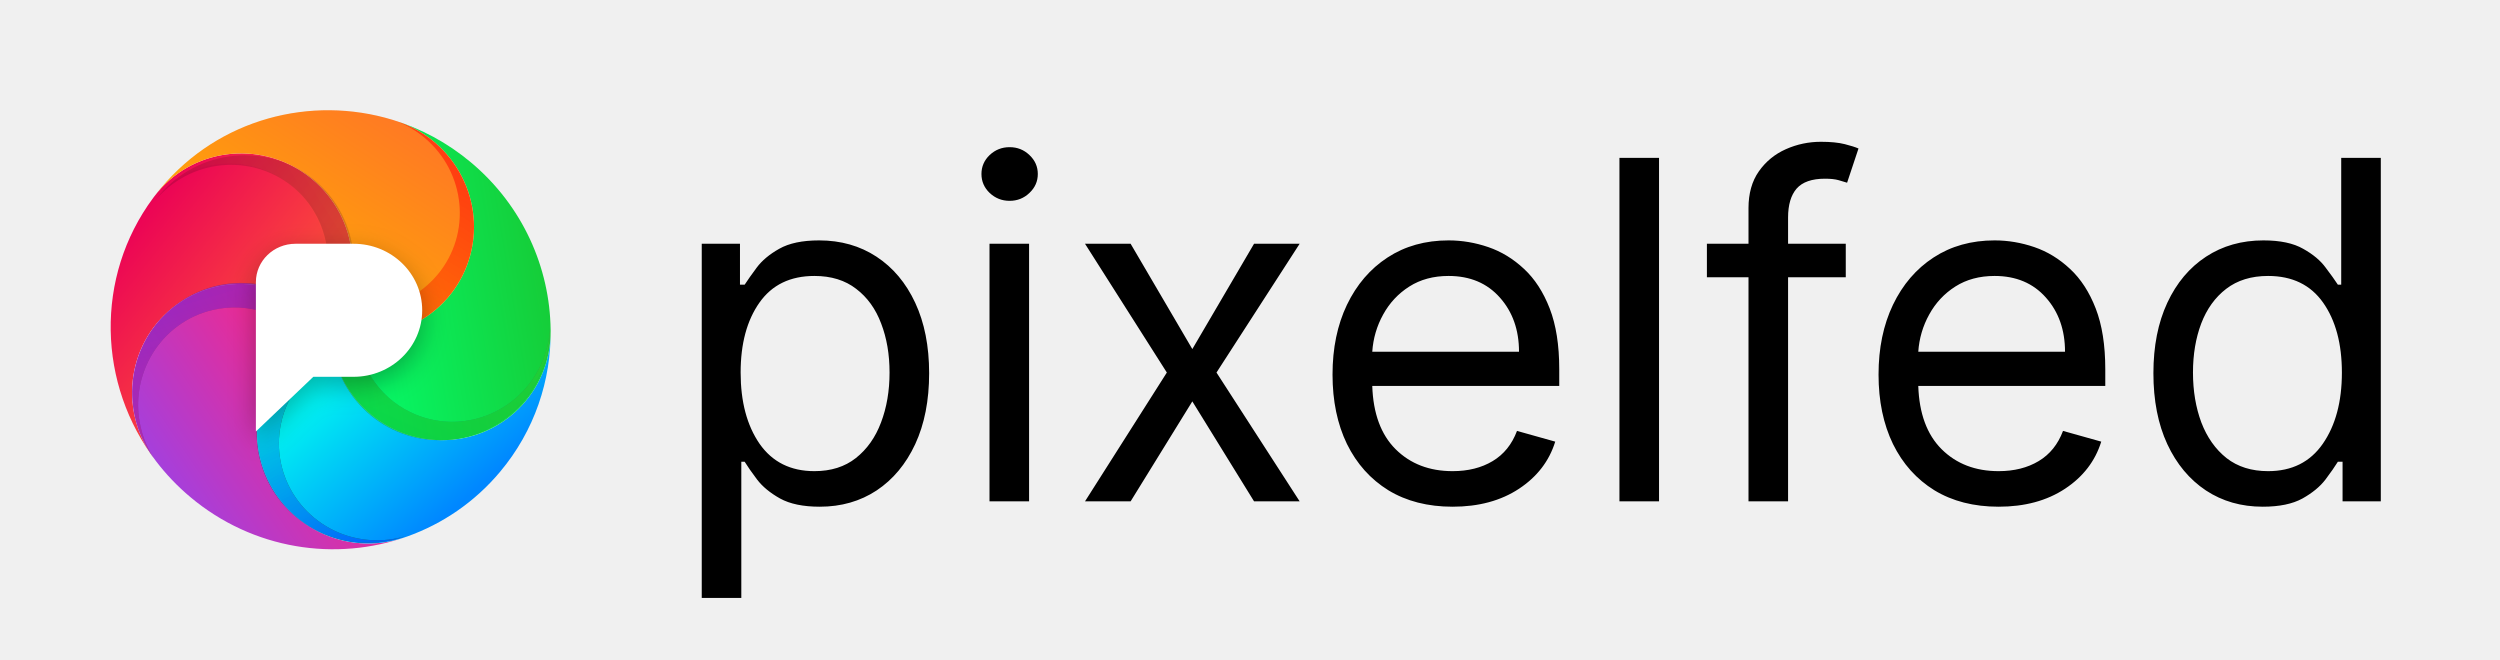
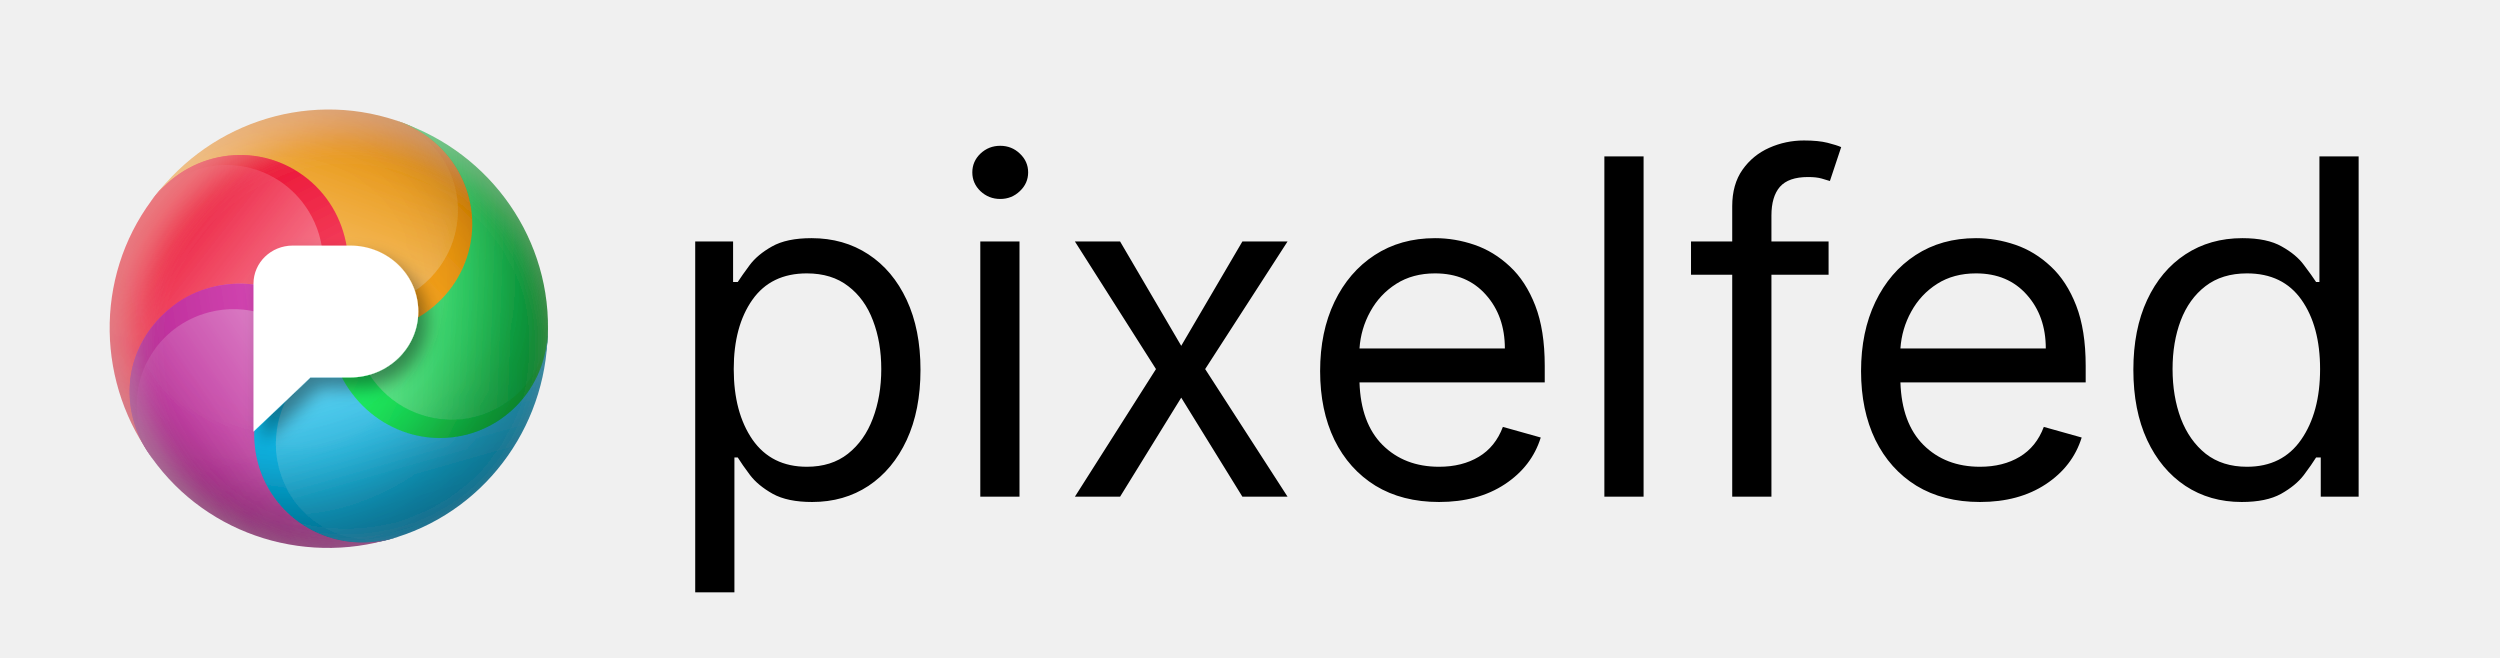
- <svg xmlns="http://www.w3.org/2000/svg" xmlns:xlink="http://www.w3.org/1999/xlink" width="282.347" height="74.533" viewBox="0 0 282.347 74.533" version="1.1" id="svg114">
-   <g transform="translate(6.9055313e-8,-0.4667972)" id="g993">
-     <path id="path58" d="M 37.345,37.709 C 33.278,32.146 25.503,30.871 19.977,34.861 14.452,38.851 13.268,46.596 17.334,52.158 l 0.308,0.421 C 11.011,43.906 10.685,31.741 17.295,22.826 l 0.118,-0.156 c 4.095,-5.442 11.877,-6.487 17.381,-2.334 5.504,4.153 6.646,11.931 2.55,17.374 z" style="fill:url(#g14)" />
-     <path id="path60" d="m 37.345,37.709 c -6.473,2.189 -9.878,9.222 -7.605,15.709 2.273,6.486 9.363,9.97 15.836,7.78 l 0.429,-0.145 c -8.05,2.88 -17.428,1.495 -24.513,-4.45 -1.457,-1.223 -2.741,-2.574 -3.849,-4.023 L 17.334,52.158 C 13.268,46.596 14.452,38.851 19.977,34.861 25.503,30.871 33.278,32.146 37.345,37.709 Z" style="fill:url(#g13)" />
-     <path id="path62" d="m 37.345,37.709 c 0.042,6.846 5.637,12.429 12.497,12.47 6.86,0.042 12.388,-5.474 12.346,-12.32 l -9.53e-4,-0.157 c 0.073,5.679 -1.798,11.389 -5.714,16.056 -2.883,3.436 -6.516,5.879 -10.468,7.293 l -0.429,0.145 C 39.102,63.387 32.012,59.904 29.739,53.417 27.467,46.931 30.872,39.898 37.345,37.709 Z" style="fill:url(#g12)" />
-     <path id="path64" d="M 37.345,37.709 C 43.882,39.864 50.868,36.343 52.948,29.846 55.029,23.348 51.416,16.334 44.878,14.179 l -0.535,-0.176 c 3.15,0.959 6.167,2.558 8.855,4.813 5.839,4.899 8.898,11.87 8.989,18.887 l 9.53e-4,0.157 c 0.042,6.846 -5.486,12.361 -12.346,12.32 -6.86,-0.042 -12.455,-5.625 -12.497,-12.47 z" style="fill:url(#g11)" />
-     <path id="path66" style="fill:url(#linearGradient995)" d="m 37.345,37.709 c 4.095,-5.442 2.954,-13.221 -2.55,-17.374 -5.504,-4.153 -13.286,-3.108 -17.381,2.334 l -0.118,0.156 c 0.293,-0.396 0.6,-0.785 0.921,-1.167 6.528,-7.78 16.895,-10.467 26.126,-7.656 l 0.535,0.176 c 6.537,2.155 10.151,9.169 8.07,15.667 -2.08,6.498 -9.066,10.018 -15.604,7.863 z" />
-     <g id="g72" style="opacity:0.544;fill:none" transform="matrix(-0.3746071,0.9271839,-0.9271852,-0.3746066,81.34224,14.62286)">
-       <path id="path68" d="m 28.379,9.27 0.187,-0.075 c 6.393,-2.551 13.67,0.5 16.253,6.814 2.583,6.315 -0.506,13.502 -6.899,16.053 -0.053,-1.007 -0.228,-1.979 -0.508,-2.904 3.43,-1.857 5.756,-5.456 5.756,-9.592 0,-6.037 -4.954,-10.93 -11.066,-10.93 -1.306,0 -2.559,0.223 -3.722,0.634 z" style="fill:url(#g9)" />
-       <path id="path70" d="m 28.379,9.27 0.187,-0.075 c 6.393,-2.551 13.67,0.5 16.253,6.814 2.583,6.315 -0.506,13.502 -6.899,16.053 -0.053,-1.007 -0.228,-1.979 -0.508,-2.904 3.43,-1.857 5.756,-5.456 5.756,-9.592 0,-6.037 -4.954,-10.93 -11.066,-10.93 -1.306,0 -2.559,0.223 -3.722,0.634 z" style="mix-blend-mode:overlay;fill:#000000;fill-opacity:0.5" />
+ <svg xmlns="http://www.w3.org/2000/svg" xmlns:xlink="http://www.w3.org/1999/xlink" version="1.1" width="285" height="75">
+   <defs>
+     <path id="drop_shape" d="M 25,25 C 20.778,19.646 13.003,18.371 7.477,22.361 1.952,26.351 0.768,34.096 4.834,39.658 l 0.308,0.421 C -1.489,31.406 -1.815,19.241 4.795,10.326 l 0.118,-0.156 C 9.008,4.727 16.349,3.192 22.245,7.492 27.816,11.555 29.095,19.557 24.999,24.999 Z" />
+     <path id="drop_seam" d="M 4.651,10.522 5.052,9.983 C 8.636,5.161 15.79,3.034 22.059,7.313 27.424,10.976 29.394,19.24 24.999,25.003 24.356,24.172 23.694,23.538 22.975,22.942 24.83,19.455 24.872,15.024 22.61,11.454 19.309,6.244 12.487,4.741 7.372,8.098 c -1.093,0.717 -2.054,1.542 -2.803,2.535 z" />
+     <path id="center_logo_shape" d="m 22.886,30.523 h 4.545 c 4.281,0 7.752,-3.364 7.752,-7.513 0,-4.149 -3.471,-7.513 -7.752,-7.513 h -6.56 c -2.47,0 -4.472,1.941 -4.472,4.334 v 16.87 z" />
+     <linearGradient id="drop_shape_red_gradient" gradientTransform="rotate(45 0.5 0.5)">
+       <stop stop-color="#ea0d30" offset="0" />
+       <stop stop-color="#fbafbb" offset="1" />
+     </linearGradient>
+     <linearGradient id="drop_seam_red_gradient" gradientTransform="rotate(60 0.5 0.5)">
+       <stop stop-color="#ea0d30" offset="0" />
+       <stop stop-color="#f54a65" offset="1" />
+     </linearGradient>
+     <linearGradient id="drop_shape_yellow_gradient" gradientTransform="rotate(45 0.5 0.5)">
+       <stop stop-color="#e58d00" offset="0" />
+       <stop stop-color="#ffd899" offset="1" />
+     </linearGradient>
+     <linearGradient id="drop_seam_yellow_gradient" gradientTransform="rotate(60 0.5 0.5)">
+       <stop stop-color="#e58d00" offset="0" />
+       <stop stop-color="#ffaf2e" offset="1" />
+     </linearGradient>
+     <linearGradient id="drop_shape_green_gradient" gradientTransform="rotate(45 0.5 0.5)">
+       <stop stop-color="#0bc346" offset="0" />
+       <stop stop-color="#89f8ac" offset="1" />
+     </linearGradient>
+     <linearGradient id="drop_seam_green_gradient" gradientTransform="rotate(60 0.5 0.5)">
+       <stop stop-color="#0bc346" offset="0" />
+       <stop stop-color="#23f365" offset="1" />
+     </linearGradient>
+     <linearGradient id="drop_shape_blue_gradient" gradientTransform="rotate(45 0.5 0.5)">
+       <stop stop-color="#00a6d4" offset="0" />
+       <stop stop-color="#88e5ff" offset="1" />
+     </linearGradient>
+     <linearGradient id="drop_seam_blue_gradient" gradientTransform="rotate(60 0.5 0.5)">
+       <stop stop-color="#00a6d4" offset="0" />
+       <stop stop-color="#1dceff" offset="1" />
+     </linearGradient>
+     <linearGradient id="drop_shape_purple_gradient" gradientTransform="rotate(45 0.5 0.5)">
+       <stop stop-color="#b92896" offset="0" />
+       <stop stop-color="#eca8dc" offset="1" />
+     </linearGradient>
+     <linearGradient id="drop_seam_purple_gradient" gradientTransform="rotate(60 0.5 0.5)">
+       <stop stop-color="#b92896" offset="0" />
+       <stop stop-color="#d94fb8" offset="1" />
+     </linearGradient>
+     <filter id="outset_shadow" x="-2" y="-2" width="4" height="4">
+       <feFlood flood-color="#0006" />
+       <feComposite operator="in" in2="SourceAlpha" in="shadowOffset" />
+       <feGaussianBlur stdDeviation="1" />
+       <feOffset result="shadowOffset" in="shadowOffset" dx="1" dy="1.2" />
+       <feComposite operator="out" in2="SourceGraphic" in="shadowOffset" />
+       <feComposite operator="over" in2="shadowOffset" in="SourceGraphic" />
+     </filter>
+     <filter id="inset_shadow">
+       <feFlood flood-color="#0006" />
+       <feComposite operator="out" in2="SourceAlpha" in="shadowOffset" />
+       <feGaussianBlur stdDeviation="5" />
+       <feOffset result="shadowOffset" in="shadowOffset" dx="-5" dy="-5" />
+       <feFlood flood-color="#fff3" />
+       <feComposite operator="out" in2="SourceAlpha" in="lightOffset" />
+       <feGaussianBlur stdDeviation="2" />
+       <feOffset result="lightOffset" in="lightOffset" dx="2" dy="2" />
+       <feComposite operator="atop" in2="SourceGraphic" in="shadowOffset" />
+       <feComposite operator="atop" in2="result" in="shadowOffset" />
+       <feComposite operator="atop" in2="result" in="lightOffset" />
+     </filter>
+   </defs>
+   <g id="logo" transform="translate(12.5,12.5)">
+     <g id="wheel_filter" filter="url(#inset_shadow)">
+       <g id="wheel">
+         <g id="drop_red" transform="rotate(0,25,25)">
+           <use id="drop_shape_red" xlink:href="#drop_shape" style="fill:url(#drop_shape_red_gradient)" />
+           <use id="drop_seam_red" xlink:href="#drop_seam" style="fill:url(#drop_seam_red_gradient)" />
+         </g>
+         <g id="drop_yellow" transform="rotate(72,25,25)">
+           <use id="drop_shape_yellow" xlink:href="#drop_shape" style="fill:url(#drop_shape_yellow_gradient)" />
+           <use id="drop_seam_yellow" xlink:href="#drop_seam" style="fill:url(#drop_seam_yellow_gradient)" />
+         </g>
+         <g id="drop_green" transform="rotate(144,25,25)">
+           <use id="drop_shape_green" xlink:href="#drop_shape" style="fill:url(#drop_shape_green_gradient)" />
+           <use id="drop_seam_green" xlink:href="#drop_seam" style="fill:url(#drop_seam_green_gradient)" />
+         </g>
+         <g id="drop_blue" transform="rotate(216,25,25)">
+           <use id="drop_shape_blue" xlink:href="#drop_shape" style="fill:url(#drop_shape_blue_gradient)" />
+           <use id="drop_seam_blue" xlink:href="#drop_seam" style="fill:url(#drop_seam_blue_gradient)" />
+         </g>
+         <g id="drop_purple" transform="rotate(288,25,25)">
+           <use id="drop_shape_purple" xlink:href="#drop_shape" style="fill:url(#drop_shape_purple_gradient)" />
+           <use id="drop_seam_purple" xlink:href="#drop_seam" style="fill:url(#drop_seam_purple_gradient)" />
+         </g>
+       </g>
    </g>
-     <path id="path74" style="opacity:0.1;fill:url(#g8)" d="m 37.345,37.709 c 4.095,-5.442 2.954,-13.221 -2.55,-17.374 -5.504,-4.153 -13.286,-3.108 -17.381,2.334 l -0.118,0.156 c 0.293,-0.396 0.6,-0.785 0.921,-1.167 6.528,-7.78 16.895,-10.467 26.126,-7.656 l 0.535,0.176 c 6.537,2.155 10.151,9.169 8.07,15.667 -2.08,6.498 -9.066,10.018 -15.604,7.863 z" />
-     <path id="path76" style="opacity:0.18;fill:url(#g7)" d="m 17.324,22.991 0.122,-0.16 c 4.166,-5.48 11.975,-6.612 17.441,-2.53 5.466,4.082 6.521,11.834 2.355,17.314 -0.564,-0.836 -1.215,-1.579 -1.932,-2.228 1.984,-3.358 2.123,-7.641 -0.007,-11.186 -3.109,-5.175 -9.876,-6.818 -15.115,-3.67 -1.119,0.673 -2.078,1.509 -2.864,2.46 z" />
-     <g id="g82" style="opacity:0.18;fill:none" transform="matrix(0.8571685,-0.5150381,0.5150388,0.8571673,7.227709,16.83421)">
-       <path id="path78" d="m 5.546,10.697 0.187,-0.075 c 6.393,-2.551 13.67,0.5 16.253,6.814 2.583,6.315 -0.506,13.502 -6.899,16.053 -0.053,-1.007 -0.228,-1.979 -0.508,-2.904 3.43,-1.857 5.756,-5.456 5.756,-9.592 0,-6.037 -4.955,-10.93 -11.066,-10.93 -1.306,0 -2.559,0.223 -3.722,0.634 z" style="fill:url(#linearGradient997)" />
-       <path id="path80" d="m 5.546,10.697 0.187,-0.075 c 6.393,-2.551 13.67,0.5 16.253,6.814 2.583,6.315 -0.506,13.502 -6.899,16.053 -0.053,-1.007 -0.228,-1.979 -0.508,-2.904 3.43,-1.857 5.756,-5.456 5.756,-9.592 0,-6.037 -4.955,-10.93 -11.066,-10.93 -1.306,0 -2.559,0.223 -3.722,0.634 z" style="mix-blend-mode:multiply;fill:#000000;fill-opacity:0.773" />
+     <g id="center_logo">
+       <use id="center_logo_use" xlink:href="#center_logo_shape" style="fill:#ffffff;filter:url(#outset_shadow)" />
    </g>
-     <g id="g88" style="opacity:0.584;fill:none" transform="matrix(-0.2249514,-0.9743701,0.9743715,-0.2249511,-3.413458,67.92144)">
-       <path id="path84" d="m 10.654,23.765 0.187,-0.075 c 6.393,-2.551 13.67,0.5 16.253,6.814 2.583,6.315 -0.506,13.502 -6.899,16.053 -0.053,-1.007 -0.228,-1.979 -0.508,-2.904 3.43,-1.857 5.756,-5.456 5.756,-9.592 0,-6.037 -4.954,-10.93 -11.066,-10.93 -1.306,0 -2.559,0.223 -3.722,0.634 z" style="fill:url(#linearGradient999)" />
-       <path id="path86" d="m 10.654,23.765 0.187,-0.075 c 6.393,-2.551 13.67,0.5 16.253,6.814 2.583,6.315 -0.506,13.502 -6.899,16.053 -0.053,-1.007 -0.228,-1.979 -0.508,-2.904 3.43,-1.857 5.756,-5.456 5.756,-9.592 0,-6.037 -4.954,-10.93 -11.066,-10.93 -1.306,0 -2.559,0.223 -3.722,0.634 z" style="mix-blend-mode:overlay;fill:#000000;fill-opacity:0.503" />
-     </g>
-     <g id="g94" style="opacity:0.562;fill:none" transform="matrix(-0.998631,-0.05233596,0.05233603,-0.9986295,69.65441,85.04873)">
-       <path id="path90" d="m 25.135,22.732 0.187,-0.075 c 6.393,-2.551 13.67,0.5 16.253,6.814 2.583,6.315 -0.506,13.502 -6.899,16.053 -0.053,-1.007 -0.228,-1.979 -0.508,-2.904 3.43,-1.857 5.756,-5.456 5.756,-9.592 0,-6.037 -4.955,-10.93 -11.066,-10.93 -1.306,0 -2.559,0.223 -3.722,0.634 z" style="fill:url(#g3)" />
-       <path id="path92" d="m 25.135,22.732 0.187,-0.075 c 6.393,-2.551 13.67,0.5 16.253,6.814 2.583,6.315 -0.506,13.502 -6.899,16.053 -0.053,-1.007 -0.228,-1.979 -0.508,-2.904 3.43,-1.857 5.756,-5.456 5.756,-9.592 0,-6.037 -4.955,-10.93 -11.066,-10.93 -1.306,0 -2.559,0.223 -3.722,0.634 z" style="mix-blend-mode:overlay;fill:#000000" />
-     </g>
-     <path id="path96" d="m 44.687,14.116 0.191,0.063 c 6.537,2.155 10.151,9.169 8.07,15.667 -2.08,6.498 -9.066,10.018 -15.604,7.863 0.606,-0.806 1.098,-1.663 1.478,-2.552 3.821,0.782 7.916,-0.48 10.575,-3.648 3.88,-4.624 3.231,-11.558 -1.451,-15.486 -1,-0.839 -2.104,-1.474 -3.258,-1.907 z" style="mix-blend-mode:overlay;fill:#000000;fill-opacity:0.496" />
-     <path id="path98" d="m 24.101,55.523 h 4.545 c 4.281,0 7.752,-3.364 7.752,-7.513 0,-4.149 -3.471,-7.513 -7.752,-7.513 h -6.56 c -2.47,0 -4.472,1.941 -4.472,4.334 v 16.87 z" style="fill:#000000;filter:url(#filter-18-3)" transform="matrix(1.000001,0,0,1,11.285,-12.5)" />
-     <path id="path100" d="m 35.386,43.023 h 4.545 c 4.281,0 7.752,-3.364 7.752,-7.513 0,-4.149 -3.471,-7.513 -7.752,-7.513 h -6.56 c -2.47,0 -4.472,1.941 -4.472,4.334 v 16.87 z" style="fill:#ffffff" />
  </g>
-   <defs id="defs61">
-     <rect id="path-1" x="0" y="0.112" width="50" height="49.776" />
-     <linearGradient x1="1" y1="0.558" x2="0" y2="0.601" id="linearGradient-3">
-       <stop stop-color="#FF5C34" offset="0%" id="stop7" />
-       <stop stop-color="#EB0256" offset="100%" id="stop9" />
-     </linearGradient>
-     <linearGradient x1="18.604" y1="60.089" x2="29.552" y2="34.263" id="linearGradient-4" gradientTransform="scale(1.218163,0.820908)" gradientUnits="userSpaceOnUse">
-       <stop stop-color="#A63FDB" offset="0%" id="stop12" />
-       <stop stop-color="#FF257E" offset="100%" id="stop14" />
-     </linearGradient>
-     <linearGradient x1="31.906" y1="22.861" x2="56.143" y2="28.198" id="linearGradient-5" gradientTransform="scale(0.8786187,1.13815)" gradientUnits="userSpaceOnUse">
-       <stop stop-color="#00FFF0" offset="0%" id="stop17" />
-       <stop stop-color="#0087FF" offset="100%" id="stop19" />
-     </linearGradient>
-     <linearGradient x1="40.014" y1="3.05" x2="21.611" y2="22.693" id="linearGradient-6" gradientTransform="scale(1.047997,0.9542011)" gradientUnits="userSpaceOnUse">
-       <stop stop-color="#17C934" offset="0%" id="stop22" />
-       <stop stop-color="#03FF6E" offset="100%" id="stop24" />
-     </linearGradient>
-     <linearGradient x1="0.5" y1="1.119" x2="0.306" y2="0" id="linearGradient-7">
-       <stop stop-color="#FFB000" offset="0%" id="stop27" />
-       <stop stop-color="#FF7725" offset="100%" id="stop29" />
-     </linearGradient>
-     <path d="M 25.88,24.664 C 25.519,17.862 19.644,12.638 12.758,12.994 5.873,13.351 0.583,19.153 0.944,25.954 l 0.01,0.195 c -0.03,-0.492 -0.045,-0.987 -0.045,-1.486 0,-10.156 6.215,-18.878 15.093,-22.659 l 0.523,-0.209 c 6.393,-2.551 13.67,0.5 16.253,6.814 2.583,6.315 -0.506,13.502 -6.899,16.053 z" id="path-8" />
-     <path d="m 16.339,1.871 0.187,-0.075 c 6.393,-2.551 13.67,0.5 16.253,6.814 2.583,6.315 -0.506,13.502 -6.899,16.053 -0.053,-1.007 -0.228,-1.979 -0.508,-2.904 3.43,-1.857 5.756,-5.456 5.756,-9.592 0,-6.037 -4.954,-10.93 -11.066,-10.93 -1.306,0 -2.559,0.223 -3.722,0.634 z" id="path-9" />
-     <linearGradient x1="16.691" y1="19.196" x2="57.873" y2="21.721" id="linearGradient-10" gradientTransform="scale(0.8544198,1.170385)" gradientUnits="userSpaceOnUse">
-       <stop stop-color="#9EE85D" offset="0%" id="stop34" />
-       <stop stop-color="#0ED061" offset="100%" id="stop36" />
-     </linearGradient>
-     <path d="m 28.379,9.27 0.187,-0.075 c 6.393,-2.551 13.67,0.5 16.253,6.814 2.583,6.315 -0.506,13.502 -6.899,16.053 -0.053,-1.007 -0.228,-1.979 -0.508,-2.904 3.43,-1.857 5.756,-5.456 5.756,-9.592 0,-6.037 -4.954,-10.93 -11.066,-10.93 -1.306,0 -2.559,0.223 -3.722,0.634 z" id="path-11" />
-     <linearGradient x1="38.66" y1="42.314" x2="29.418" y2="17.769" id="linearGradient-12" gradientTransform="scale(0.8544198,1.170385)" gradientUnits="userSpaceOnUse">
-       <stop stop-color="#21EFE3" offset="0%" id="stop40" />
-       <stop stop-color="#2598FF" offset="100%" id="stop42" />
-     </linearGradient>
-     <path d="m 25.135,22.732 0.187,-0.075 c 6.393,-2.551 13.67,0.5 16.253,6.814 2.583,6.315 -0.506,13.502 -6.899,16.053 -0.053,-1.007 -0.228,-1.979 -0.508,-2.904 3.43,-1.857 5.756,-5.456 5.756,-9.592 0,-6.037 -4.955,-10.93 -11.066,-10.93 -1.306,0 -2.559,0.223 -3.722,0.634 z" id="path-13" />
-     <linearGradient x1="32.778" y1="31.292" x2="-5.737" y2="34.564" id="linearGradient-14" gradientTransform="scale(0.8544198,1.170385)" gradientUnits="userSpaceOnUse">
-       <stop stop-color="#A63FDB" offset="0%" id="stop46" />
-       <stop stop-color="#FF257E" offset="100%" id="stop48" />
-     </linearGradient>
-     <path d="m 10.654,23.765 0.187,-0.075 c 6.393,-2.551 13.67,0.5 16.253,6.814 2.583,6.315 -0.506,13.502 -6.899,16.053 -0.053,-1.007 -0.228,-1.979 -0.508,-2.904 3.43,-1.857 5.756,-5.456 5.756,-9.592 0,-6.037 -4.954,-10.93 -11.066,-10.93 -1.306,0 -2.559,0.223 -3.722,0.634 z" id="path-15" />
-     <path d="m 5.546,10.697 0.187,-0.075 c 6.393,-2.551 13.67,0.5 16.253,6.814 2.583,6.315 -0.506,13.502 -6.899,16.053 -0.053,-1.007 -0.228,-1.979 -0.508,-2.904 3.43,-1.857 5.756,-5.456 5.756,-9.592 0,-6.037 -4.955,-10.93 -11.066,-10.93 -1.306,0 -2.559,0.223 -3.722,0.634 z" id="path-16" />
-     <path d="m 35.632,42.373 h 4.545 c 4.281,0 7.752,-3.364 7.752,-7.513 0,-4.149 -3.471,-7.513 -7.752,-7.513 h -6.56 c -2.47,0 -4.472,1.941 -4.472,4.334 v 16.87 z" id="path-17" />
-     <filter x="-0.266" y="-0.189" width="1.532" height="1.472" filterUnits="objectBoundingBox" id="filter-18">
-       <feOffset dx="0" dy="1" in="SourceAlpha" result="shadowOffsetOuter1" id="feOffset54" />
-       <feGaussianBlur stdDeviation="1.5" in="shadowOffsetOuter1" result="shadowBlurOuter1" id="feGaussianBlur56" />
-       <feColorMatrix values="0 0 0 0 0   0 0 0 0 0   0 0 0 0 0  0 0 0 0.299 0" type="matrix" in="shadowBlurOuter1" id="feColorMatrix58" />
-     </filter>
-     <linearGradient xlink:href="#linearGradient-3" id="linearGradient937" x1="30.973" y1="27.509" x2="1.109" y2="28.797" gradientTransform="scale(0.8355445,1.196824)" gradientUnits="userSpaceOnUse" />
-     <linearGradient xlink:href="#linearGradient-7" id="linearGradient939" x1="15.185" y1="33.22" x2="9.592" y2="1.019" gradientTransform="scale(1.139295,0.8777356)" gradientUnits="userSpaceOnUse" />
-     <linearGradient xlink:href="#linearGradient-7" id="linearGradient941" x1="15.185" y1="33.22" x2="9.592" y2="1.019" gradientTransform="scale(1.139295,0.8777356)" gradientUnits="userSpaceOnUse" />
-     <linearGradient xlink:href="#linearGradient-7" id="linearGradient943" x1="15.185" y1="33.22" x2="9.592" y2="1.019" gradientTransform="scale(1.139295,0.8777356)" gradientUnits="userSpaceOnUse" />
-     <linearGradient xlink:href="#linearGradient-7" id="linearGradient945" x1="29.277" y1="23.493" x2="25.329" y2="0.764" gradientTransform="scale(0.8544198,1.170385)" gradientUnits="userSpaceOnUse" />
-     <linearGradient xlink:href="#linearGradient-3" id="linearGradient947" x1="26.799" y1="19.64" x2="6.491" y2="20.515" gradientTransform="scale(0.8544198,1.170385)" gradientUnits="userSpaceOnUse" />
-     <filter x="-0.266" y="-0.189" width="1.532" height="1.472" filterUnits="objectBoundingBox" id="filter-18-3">
-       <feOffset id="feOffset12" dx="0" dy="1" in="SourceAlpha" result="shadowOffsetOuter1" />
-       <feGaussianBlur id="feGaussianBlur14" stdDeviation="1.5" in="shadowOffsetOuter1" result="shadowBlurOuter1" />
-       <feColorMatrix id="feColorMatrix16" values="0 0 0 0 0   0 0 0 0 0   0 0 0 0 0  0 0 0 0.299 0" type="matrix" in="shadowBlurOuter1" />
-     </filter>
-     <linearGradient xlink:href="#linearGradient-12" id="g3" gradientUnits="userSpaceOnUse" gradientTransform="scale(0.8544198,1.170385)" x1="38.66" y1="42.314" x2="29.418" y2="17.769" />
-     <linearGradient xlink:href="#linearGradient-3" id="g7" x1="26.799" y1="19.64" x2="6.491" y2="20.515" gradientTransform="matrix(0.7323818,-0.4400587,0.6027936,1.003216,7.061267,16.67802)" gradientUnits="userSpaceOnUse" />
-     <linearGradient xlink:href="#linearGradient-7" id="g8" x1="15.185" y1="33.22" x2="9.592" y2="1.019" gradientTransform="matrix(0.872752,0.7323248,-0.5641984,0.6723845,33.37306,2.180287)" gradientUnits="userSpaceOnUse" />
-     <linearGradient xlink:href="#linearGradient-10" id="g9" gradientUnits="userSpaceOnUse" gradientTransform="scale(0.8544198,1.170385)" x1="16.691" y1="19.196" x2="57.873" y2="21.721" />
-     <linearGradient x1="40.014" y1="3.05" x2="21.611" y2="22.693" id="g11" gradientTransform="matrix(0.8028135,0.6736395,-0.6133495,0.7309604,33.37306,2.180287)" gradientUnits="userSpaceOnUse">
-       <stop id="stop39" stop-color="#17C934" offset="0" />
-       <stop id="stop41" stop-color="#03FF6E" offset="1" />
-     </linearGradient>
-     <linearGradient x1="31.906" y1="22.861" x2="56.143" y2="28.198" id="g12" gradientTransform="matrix(0.6730619,0.5647652,-0.7315899,0.8718736,33.37306,2.180287)" gradientUnits="userSpaceOnUse">
-       <stop id="stop44" stop-color="#00FFF0" offset="0" />
-       <stop id="stop46-6" stop-color="#0087FF" offset="1" />
-     </linearGradient>
-     <linearGradient x1="18.604" y1="60.089" x2="29.552" y2="34.263" id="g13" gradientTransform="matrix(0.9331686,0.7830203,-0.5276703,0.628852,33.37306,2.180287)" gradientUnits="userSpaceOnUse">
-       <stop id="stop49" stop-color="#A63FDB" offset="0" />
-       <stop id="stop51" stop-color="#FF257E" offset="1" />
-     </linearGradient>
-     <linearGradient xlink:href="#linearGradient-3" id="g14" x1="30.973" y1="27.509" x2="1.109" y2="28.797" gradientTransform="matrix(0.6400652,0.5370777,-0.7693049,0.9168206,33.37306,2.180287)" gradientUnits="userSpaceOnUse" />
-     <linearGradient y2="1.019" x2="9.592" y1="33.22" x1="15.185" gradientTransform="matrix(0.872752,0.7323248,-0.5641984,0.6723845,33.37306,2.180287)" gradientUnits="userSpaceOnUse" id="linearGradient995" xlink:href="#linearGradient-7" />
-     <linearGradient y2="20.515" x2="6.491" y1="19.64" x1="26.799" gradientTransform="scale(0.8544198,1.170385)" gradientUnits="userSpaceOnUse" id="linearGradient997" xlink:href="#linearGradient-3" />
-     <linearGradient y2="34.564" x2="-5.737" y1="31.292" x1="32.778" gradientTransform="scale(0.8544198,1.170385)" gradientUnits="userSpaceOnUse" id="linearGradient999" xlink:href="#linearGradient-14" />
-   </defs>
-   <path id="text1003" d="M 205.654 16.014 C 204.265 16.014 202.947 16.292 201.697 16.848 C 200.447 17.403 199.429 18.237 198.646 19.348 C 197.864 20.459 197.473 21.847 197.473 23.514 L 197.473 27.529 L 192.775 27.529 L 192.775 31.316 L 197.473 31.316 L 197.473 56.621 L 201.943 56.621 L 201.943 31.316 L 208.459 31.316 L 208.459 27.529 L 201.943 27.529 L 201.943 24.574 C 201.943 23.135 202.264 22.044 202.908 21.299 C 203.565 20.554 204.632 20.182 206.109 20.182 C 206.753 20.182 207.271 20.238 207.662 20.352 C 208.066 20.465 208.382 20.559 208.609 20.635 L 209.896 16.771 C 209.556 16.62 209.038 16.456 208.344 16.279 C 207.649 16.103 206.753 16.014 205.654 16.014 z M 114.025 16.621 C 113.154 16.621 112.403 16.916 111.771 17.51 C 111.153 18.103 110.844 18.817 110.844 19.65 C 110.844 20.484 111.153 21.198 111.771 21.791 C 112.403 22.384 113.154 22.682 114.025 22.682 C 114.897 22.682 115.643 22.384 116.262 21.791 C 116.893 21.198 117.209 20.484 117.209 19.65 C 117.209 18.817 116.893 18.103 116.262 17.51 C 115.643 16.916 114.897 16.621 114.025 16.621 z M 182.898 17.832 L 182.898 56.621 L 187.369 56.621 L 187.369 17.832 L 182.898 17.832 z M 264.414 17.832 L 264.414 32.15 L 264.035 32.15 C 263.707 31.645 263.246 31.002 262.652 30.219 C 262.072 29.423 261.226 28.716 260.115 28.098 C 259.017 27.466 257.521 27.15 255.627 27.15 C 253.177 27.15 251.017 27.764 249.148 28.988 C 247.28 30.213 245.821 31.948 244.773 34.195 C 243.725 36.443 243.203 39.095 243.203 42.15 C 243.203 45.231 243.725 47.902 244.773 50.162 C 245.821 52.41 247.275 54.151 249.131 55.389 C 250.987 56.613 253.127 57.227 255.551 57.227 C 257.419 57.227 258.915 56.918 260.039 56.299 C 261.163 55.668 262.029 54.954 262.635 54.158 C 263.241 53.35 263.707 52.681 264.035 52.15 L 264.566 52.15 L 264.566 56.621 L 268.885 56.621 L 268.885 17.832 L 264.414 17.832 z M 92.512 27.15 C 90.618 27.15 89.115 27.466 88.004 28.098 C 86.905 28.716 86.058 29.423 85.465 30.219 C 84.884 31.002 84.43 31.645 84.102 32.15 L 83.572 32.15 L 83.572 27.529 L 79.254 27.529 L 79.254 67.529 L 83.723 67.529 L 83.723 52.15 L 84.102 52.15 C 84.43 52.681 84.898 53.35 85.504 54.158 C 86.11 54.954 86.974 55.668 88.098 56.299 C 89.221 56.918 90.717 57.227 92.586 57.227 C 95.01 57.227 97.152 56.613 99.008 55.389 C 100.864 54.151 102.315 52.41 103.363 50.162 C 104.411 47.902 104.936 45.231 104.936 42.15 C 104.936 39.095 104.411 36.443 103.363 34.195 C 102.315 31.948 100.857 30.213 98.988 28.988 C 97.12 27.764 94.961 27.15 92.512 27.15 z M 163.6 27.15 C 160.973 27.15 158.677 27.794 156.707 29.082 C 154.75 30.357 153.222 32.138 152.123 34.424 C 151.037 36.697 150.494 39.323 150.494 42.303 C 150.494 45.283 151.037 47.895 152.123 50.143 C 153.222 52.377 154.781 54.121 156.801 55.371 C 158.834 56.608 161.252 57.227 164.055 57.227 C 167.009 57.227 169.509 56.55 171.555 55.199 C 173.6 53.848 174.965 52.074 175.646 49.877 L 171.328 48.666 C 170.76 50.181 169.845 51.317 168.582 52.074 C 167.319 52.832 165.81 53.211 164.055 53.211 C 161.428 53.211 159.282 52.385 157.615 50.73 C 155.961 49.076 155.083 46.696 154.982 43.59 L 176.1 43.59 L 176.1 41.695 C 176.1 38.981 175.741 36.696 175.021 34.84 C 174.302 32.984 173.335 31.495 172.123 30.371 C 170.911 29.235 169.565 28.413 168.088 27.908 C 166.611 27.403 165.115 27.15 163.6 27.15 z M 225.268 27.15 C 222.641 27.15 220.343 27.794 218.373 29.082 C 216.416 30.357 214.888 32.138 213.789 34.424 C 212.703 36.697 212.16 39.323 212.16 42.303 C 212.16 45.283 212.703 47.895 213.789 50.143 C 214.888 52.377 216.447 54.121 218.467 55.371 C 220.5 56.608 222.918 57.227 225.721 57.227 C 228.675 57.227 231.175 56.55 233.221 55.199 C 235.266 53.848 236.631 52.074 237.312 49.877 L 232.994 48.666 C 232.426 50.181 231.511 51.317 230.248 52.074 C 228.985 52.832 227.476 53.211 225.721 53.211 C 223.094 53.211 220.948 52.385 219.281 50.73 C 217.627 49.076 216.749 46.696 216.648 43.59 L 237.768 43.59 L 237.768 41.695 C 237.768 38.981 237.407 36.696 236.688 34.84 C 235.968 32.984 235.001 31.495 233.789 30.371 C 232.577 29.235 231.233 28.413 229.756 27.908 C 228.279 27.403 226.783 27.15 225.268 27.15 z M 111.754 27.529 L 111.754 56.621 L 116.223 56.621 L 116.223 27.529 L 111.754 27.529 z M 122.539 27.529 L 131.781 42.074 L 122.539 56.621 L 127.691 56.621 L 134.66 45.332 L 141.631 56.621 L 146.781 56.621 L 137.389 42.074 L 146.781 27.529 L 141.631 27.529 L 134.66 39.424 L 127.691 27.529 L 122.539 27.529 z M 91.98 31.166 C 93.874 31.166 95.447 31.651 96.697 32.623 C 97.96 33.583 98.901 34.891 99.52 36.545 C 100.151 38.186 100.465 40.029 100.465 42.074 C 100.465 44.145 100.144 46.027 99.5 47.719 C 98.869 49.398 97.921 50.737 96.658 51.734 C 95.408 52.719 93.849 53.211 91.98 53.211 C 89.291 53.211 87.227 52.181 85.787 50.123 C 84.36 48.052 83.646 45.37 83.646 42.074 C 83.646 38.817 84.355 36.185 85.77 34.178 C 87.184 32.17 89.253 31.166 91.98 31.166 z M 163.6 31.166 C 166.024 31.166 167.957 31.981 169.396 33.609 C 170.836 35.226 171.555 37.264 171.555 39.727 L 154.982 39.727 C 155.083 38.224 155.493 36.822 156.213 35.521 C 156.933 34.208 157.918 33.155 159.168 32.359 C 160.418 31.564 161.895 31.166 163.6 31.166 z M 225.268 31.166 C 227.692 31.166 229.623 31.981 231.062 33.609 C 232.502 35.226 233.221 37.264 233.221 39.727 L 216.648 39.727 C 216.749 38.224 217.161 36.822 217.881 35.521 C 218.601 34.208 219.584 33.155 220.834 32.359 C 222.084 31.564 223.563 31.166 225.268 31.166 z M 256.156 31.166 C 258.884 31.166 260.955 32.17 262.369 34.178 C 263.783 36.185 264.49 38.817 264.49 42.074 C 264.49 45.37 263.771 48.052 262.332 50.123 C 260.905 52.181 258.846 53.211 256.156 53.211 C 254.288 53.211 252.722 52.719 251.459 51.734 C 250.209 50.737 249.263 49.398 248.619 47.719 C 247.988 46.027 247.672 44.145 247.672 42.074 C 247.672 40.029 247.981 38.186 248.6 36.545 C 249.231 34.891 250.172 33.583 251.422 32.623 C 252.685 31.651 254.262 31.166 256.156 31.166 z " style="font-style:normal;font-variant:normal;font-weight:normal;font-stretch:normal;font-size:40px;line-height:1.25;font-family:Inter;-inkscape-font-specification:Inter;letter-spacing:0px;word-spacing:0px;fill:#000000;fill-opacity:1;stroke:none" />
+   <path id="brand_name" d="M 205.654 16.014 C 204.265 16.014 202.947 16.292 201.697 16.848 C 200.447 17.403 199.429 18.237 198.646 19.348 C 197.864 20.459 197.473 21.847 197.473 23.514 L 197.473 27.529 L 192.775 27.529 L 192.775 31.316 L 197.473 31.316 L 197.473 56.621 L 201.943 56.621 L 201.943 31.316 L 208.459 31.316 L 208.459 27.529 L 201.943 27.529 L 201.943 24.574 C 201.943 23.135 202.264 22.044 202.908 21.299 C 203.565 20.554 204.632 20.182 206.109 20.182 C 206.753 20.182 207.271 20.238 207.662 20.352 C 208.066 20.465 208.382 20.559 208.609 20.635 L 209.896 16.771 C 209.556 16.62 209.038 16.456 208.344 16.279 C 207.649 16.103 206.753 16.014 205.654 16.014 z M 114.025 16.621 C 113.154 16.621 112.403 16.916 111.771 17.51 C 111.153 18.103 110.844 18.817 110.844 19.65 C 110.844 20.484 111.153 21.198 111.771 21.791 C 112.403 22.384 113.154 22.682 114.025 22.682 C 114.897 22.682 115.643 22.384 116.262 21.791 C 116.893 21.198 117.209 20.484 117.209 19.65 C 117.209 18.817 116.893 18.103 116.262 17.51 C 115.643 16.916 114.897 16.621 114.025 16.621 z M 182.898 17.832 L 182.898 56.621 L 187.369 56.621 L 187.369 17.832 L 182.898 17.832 z M 264.414 17.832 L 264.414 32.15 L 264.035 32.15 C 263.707 31.645 263.246 31.002 262.652 30.219 C 262.072 29.423 261.226 28.716 260.115 28.098 C 259.017 27.466 257.521 27.15 255.627 27.15 C 253.177 27.15 251.017 27.764 249.148 28.988 C 247.28 30.213 245.821 31.948 244.773 34.195 C 243.725 36.443 243.203 39.095 243.203 42.15 C 243.203 45.231 243.725 47.902 244.773 50.162 C 245.821 52.41 247.275 54.151 249.131 55.389 C 250.987 56.613 253.127 57.227 255.551 57.227 C 257.419 57.227 258.915 56.918 260.039 56.299 C 261.163 55.668 262.029 54.954 262.635 54.158 C 263.241 53.35 263.707 52.681 264.035 52.15 L 264.566 52.15 L 264.566 56.621 L 268.885 56.621 L 268.885 17.832 L 264.414 17.832 z M 92.512 27.15 C 90.618 27.15 89.115 27.466 88.004 28.098 C 86.905 28.716 86.058 29.423 85.465 30.219 C 84.884 31.002 84.43 31.645 84.102 32.15 L 83.572 32.15 L 83.572 27.529 L 79.254 27.529 L 79.254 67.529 L 83.723 67.529 L 83.723 52.15 L 84.102 52.15 C 84.43 52.681 84.898 53.35 85.504 54.158 C 86.11 54.954 86.974 55.668 88.098 56.299 C 89.221 56.918 90.717 57.227 92.586 57.227 C 95.01 57.227 97.152 56.613 99.008 55.389 C 100.864 54.151 102.315 52.41 103.363 50.162 C 104.411 47.902 104.936 45.231 104.936 42.15 C 104.936 39.095 104.411 36.443 103.363 34.195 C 102.315 31.948 100.857 30.213 98.988 28.988 C 97.12 27.764 94.961 27.15 92.512 27.15 z M 163.6 27.15 C 160.973 27.15 158.677 27.794 156.707 29.082 C 154.75 30.357 153.222 32.138 152.123 34.424 C 151.037 36.697 150.494 39.323 150.494 42.303 C 150.494 45.283 151.037 47.895 152.123 50.143 C 153.222 52.377 154.781 54.121 156.801 55.371 C 158.834 56.608 161.252 57.227 164.055 57.227 C 167.009 57.227 169.509 56.55 171.555 55.199 C 173.6 53.848 174.965 52.074 175.646 49.877 L 171.328 48.666 C 170.76 50.181 169.845 51.317 168.582 52.074 C 167.319 52.832 165.81 53.211 164.055 53.211 C 161.428 53.211 159.282 52.385 157.615 50.73 C 155.961 49.076 155.083 46.696 154.982 43.59 L 176.1 43.59 L 176.1 41.695 C 176.1 38.981 175.741 36.696 175.021 34.84 C 174.302 32.984 173.335 31.495 172.123 30.371 C 170.911 29.235 169.565 28.413 168.088 27.908 C 166.611 27.403 165.115 27.15 163.6 27.15 z M 225.268 27.15 C 222.641 27.15 220.343 27.794 218.373 29.082 C 216.416 30.357 214.888 32.138 213.789 34.424 C 212.703 36.697 212.16 39.323 212.16 42.303 C 212.16 45.283 212.703 47.895 213.789 50.143 C 214.888 52.377 216.447 54.121 218.467 55.371 C 220.5 56.608 222.918 57.227 225.721 57.227 C 228.675 57.227 231.175 56.55 233.221 55.199 C 235.266 53.848 236.631 52.074 237.312 49.877 L 232.994 48.666 C 232.426 50.181 231.511 51.317 230.248 52.074 C 228.985 52.832 227.476 53.211 225.721 53.211 C 223.094 53.211 220.948 52.385 219.281 50.73 C 217.627 49.076 216.749 46.696 216.648 43.59 L 237.768 43.59 L 237.768 41.695 C 237.768 38.981 237.407 36.696 236.688 34.84 C 235.968 32.984 235.001 31.495 233.789 30.371 C 232.577 29.235 231.233 28.413 229.756 27.908 C 228.279 27.403 226.783 27.15 225.268 27.15 z M 111.754 27.529 L 111.754 56.621 L 116.223 56.621 L 116.223 27.529 L 111.754 27.529 z M 122.539 27.529 L 131.781 42.074 L 122.539 56.621 L 127.691 56.621 L 134.66 45.332 L 141.631 56.621 L 146.781 56.621 L 137.389 42.074 L 146.781 27.529 L 141.631 27.529 L 134.66 39.424 L 127.691 27.529 L 122.539 27.529 z M 91.98 31.166 C 93.874 31.166 95.447 31.651 96.697 32.623 C 97.96 33.583 98.901 34.891 99.52 36.545 C 100.151 38.186 100.465 40.029 100.465 42.074 C 100.465 44.145 100.144 46.027 99.5 47.719 C 98.869 49.398 97.921 50.737 96.658 51.734 C 95.408 52.719 93.849 53.211 91.98 53.211 C 89.291 53.211 87.227 52.181 85.787 50.123 C 84.36 48.052 83.646 45.37 83.646 42.074 C 83.646 38.817 84.355 36.185 85.77 34.178 C 87.184 32.17 89.253 31.166 91.98 31.166 z M 163.6 31.166 C 166.024 31.166 167.957 31.981 169.396 33.609 C 170.836 35.226 171.555 37.264 171.555 39.727 L 154.982 39.727 C 155.083 38.224 155.493 36.822 156.213 35.521 C 156.933 34.208 157.918 33.155 159.168 32.359 C 160.418 31.564 161.895 31.166 163.6 31.166 z M 225.268 31.166 C 227.692 31.166 229.623 31.981 231.062 33.609 C 232.502 35.226 233.221 37.264 233.221 39.727 L 216.648 39.727 C 216.749 38.224 217.161 36.822 217.881 35.521 C 218.601 34.208 219.584 33.155 220.834 32.359 C 222.084 31.564 223.563 31.166 225.268 31.166 z M 256.156 31.166 C 258.884 31.166 260.955 32.17 262.369 34.178 C 263.783 36.185 264.49 38.817 264.49 42.074 C 264.49 45.37 263.771 48.052 262.332 50.123 C 260.905 52.181 258.846 53.211 256.156 53.211 C 254.288 53.211 252.722 52.719 251.459 51.734 C 250.209 50.737 249.263 49.398 248.619 47.719 C 247.988 46.027 247.672 44.145 247.672 42.074 C 247.672 40.029 247.981 38.186 248.6 36.545 C 249.231 34.891 250.172 33.583 251.422 32.623 C 252.685 31.651 254.262 31.166 256.156 31.166 z " style="font-style:normal;font-variant:normal;font-weight:normal;font-stretch:normal;font-size:40px;line-height:1.25;font-family:Inter;-inkscape-font-specification:Inter;letter-spacing:0px;word-spacing:0px;fill:#000000;fill-opacity:1;stroke:none" />
</svg>
